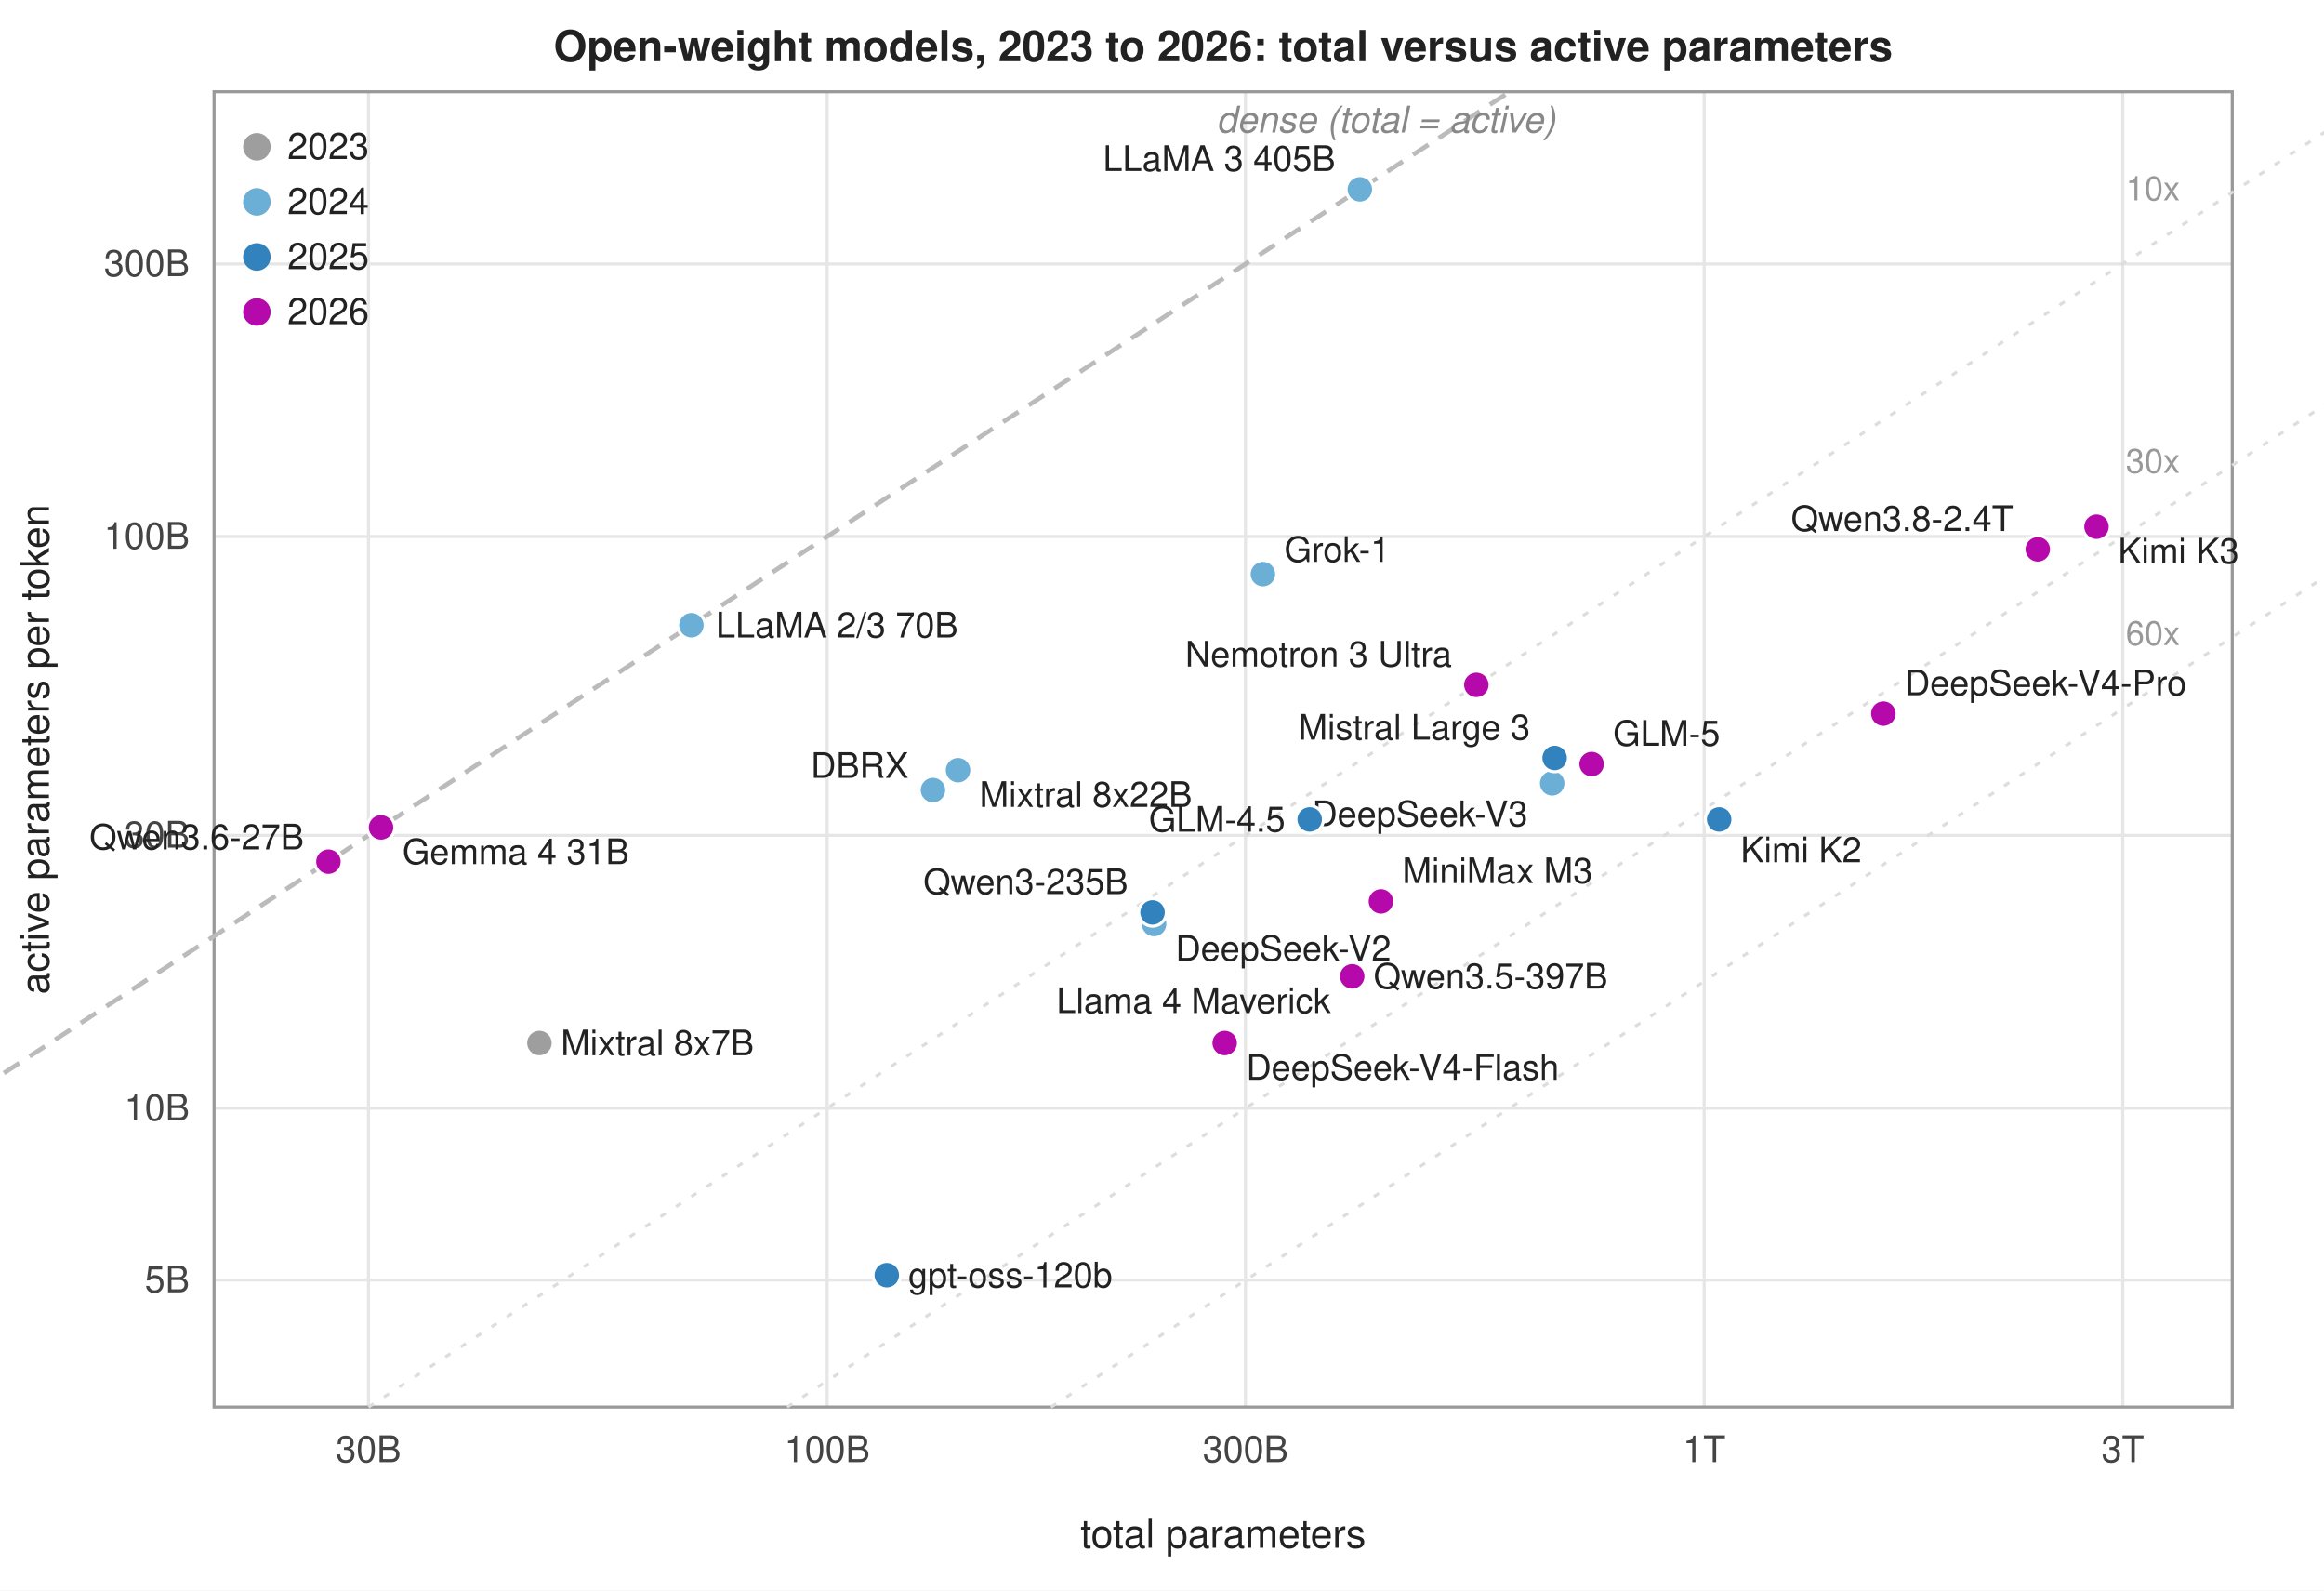
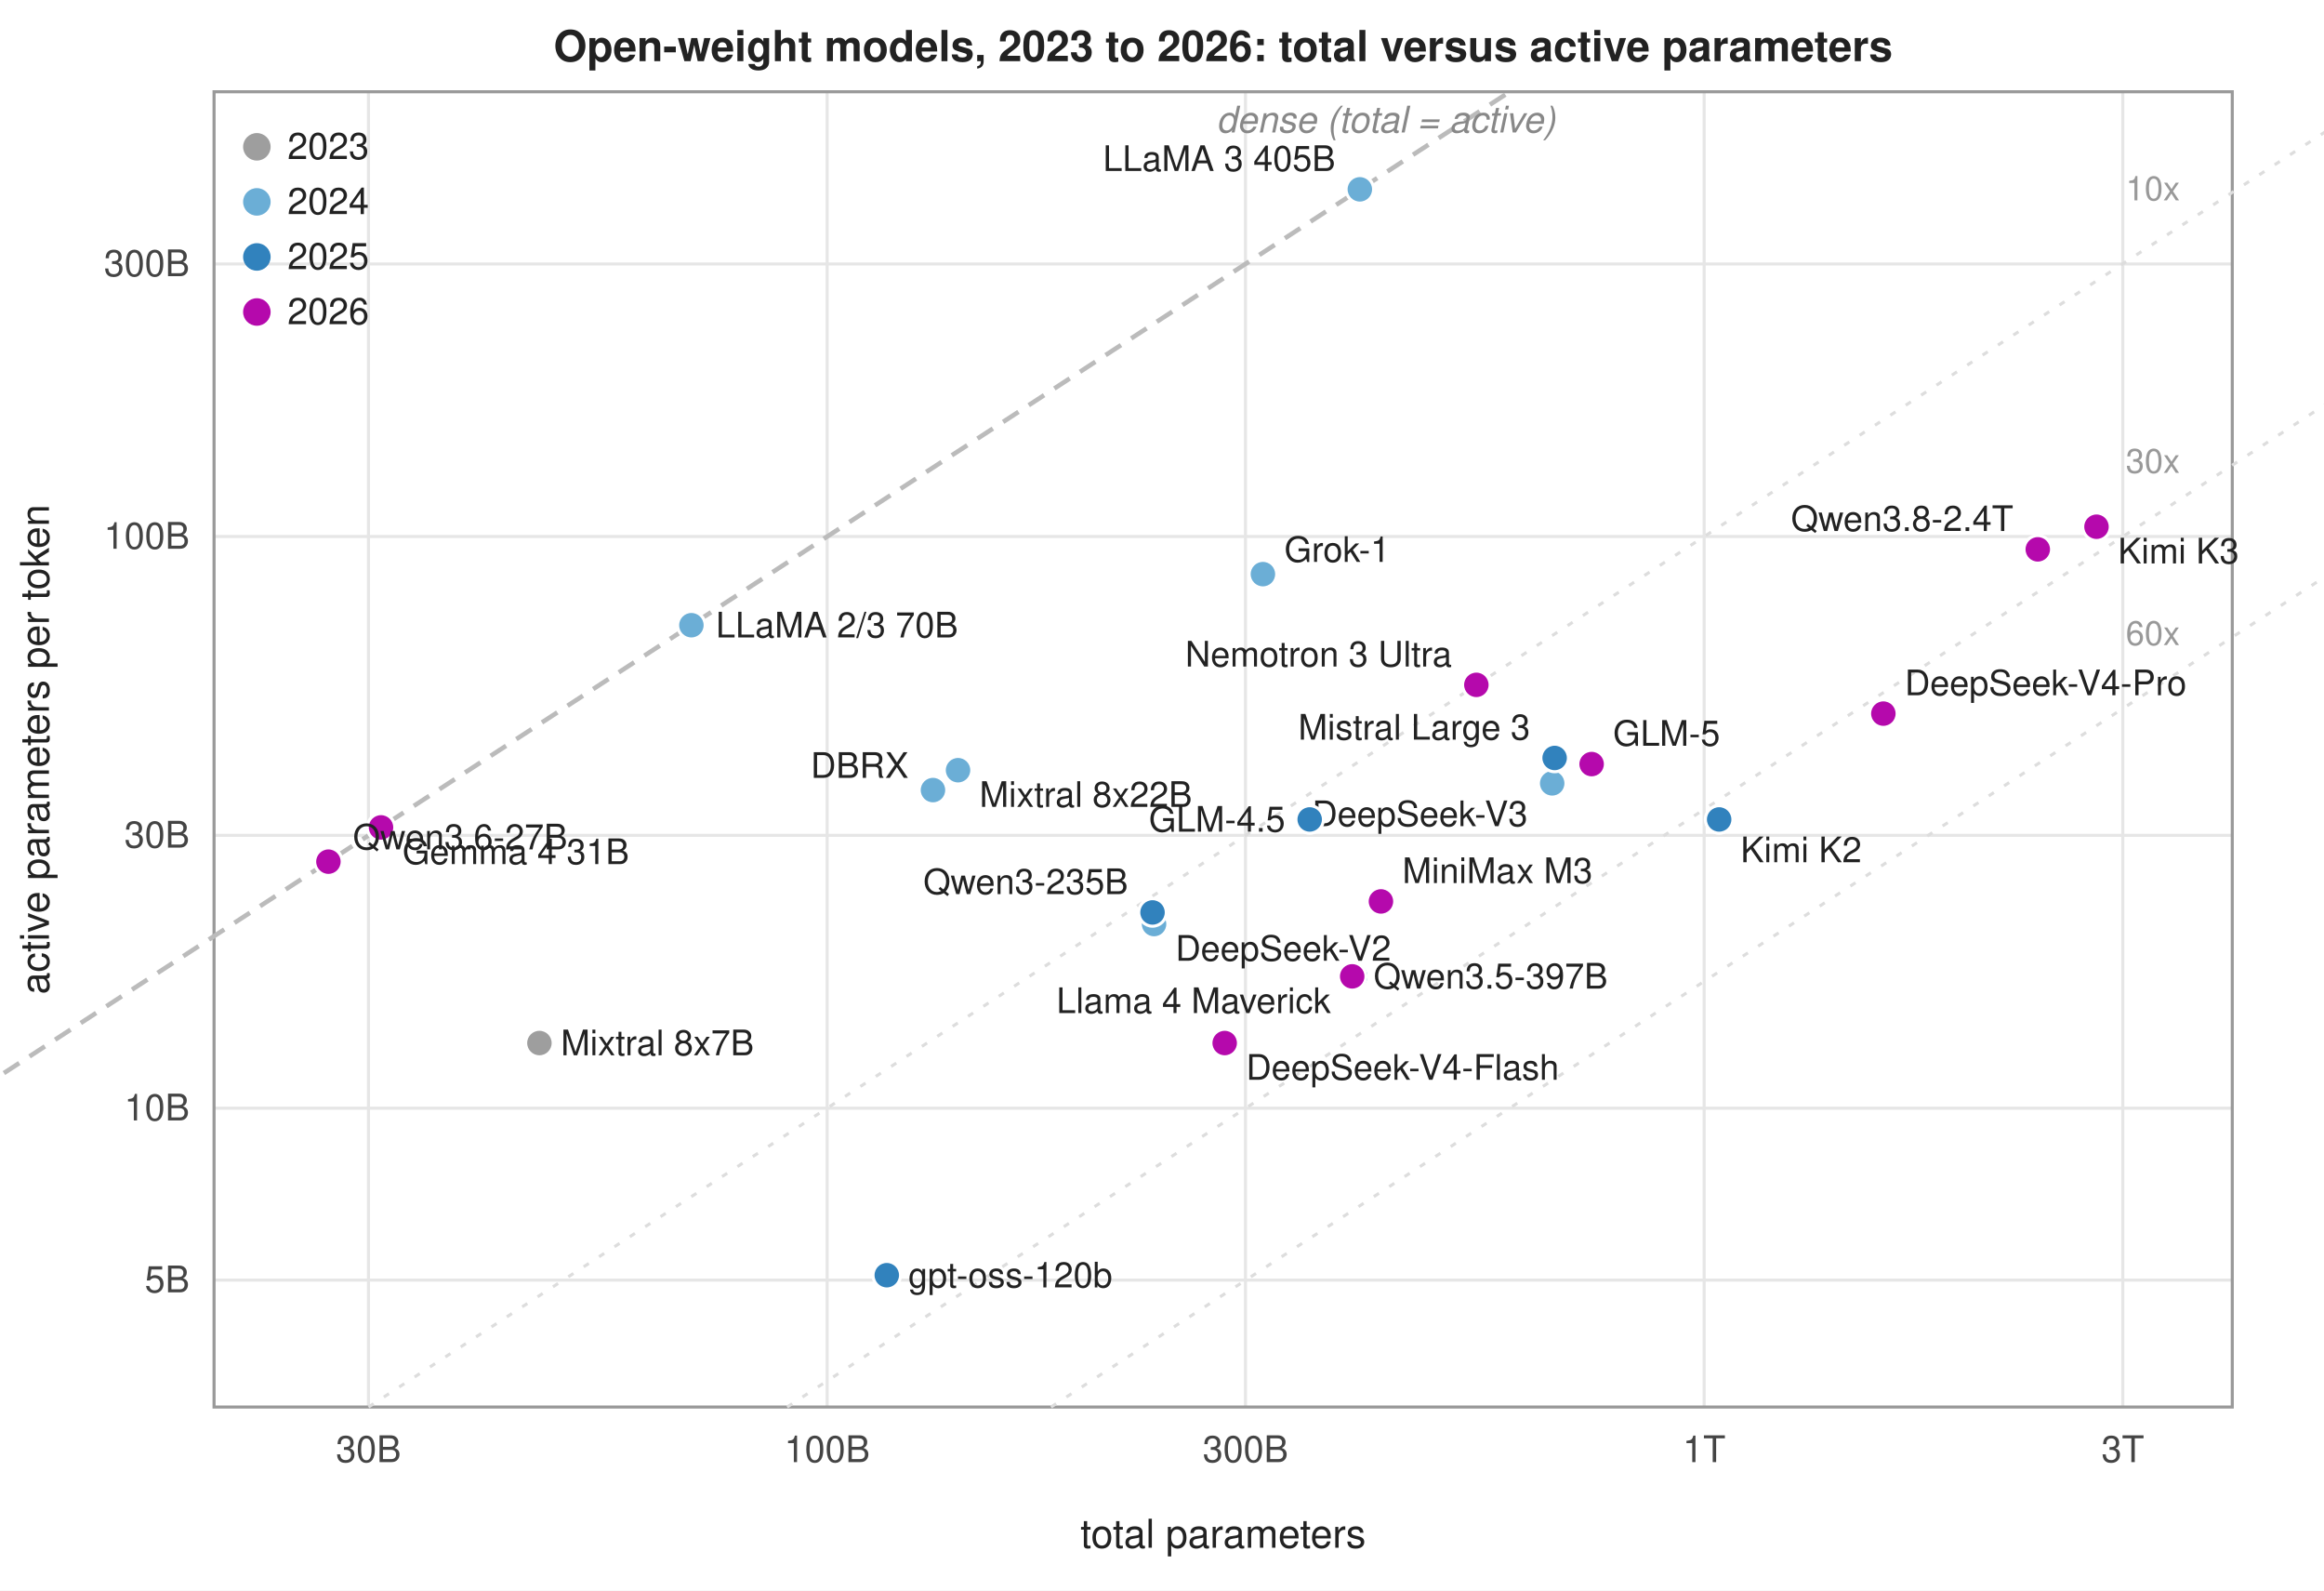
<svg xmlns="http://www.w3.org/2000/svg" viewBox="0 0 760 520" width="760" height="520">
  <rect width="100%" height="100%" fill="white" />
  <line x1="120.5" y1="30" x2="120.5" y2="460" stroke="#e6e6e6" stroke-width="1" />
  <text x="120.5" y="478" text-anchor="middle" font-size="12" fill="#444" font-family="Helvetica, Arial, sans-serif">30B</text>
  <line x1="270.5" y1="30" x2="270.5" y2="460" stroke="#e6e6e6" stroke-width="1" />
  <text x="270.5" y="478" text-anchor="middle" font-size="12" fill="#444" font-family="Helvetica, Arial, sans-serif">100B</text>
  <line x1="407.3" y1="30" x2="407.3" y2="460" stroke="#e6e6e6" stroke-width="1" />
  <text x="407.3" y="478" text-anchor="middle" font-size="12" fill="#444" font-family="Helvetica, Arial, sans-serif">300B</text>
  <line x1="557.3" y1="30" x2="557.3" y2="460" stroke="#e6e6e6" stroke-width="1" />
  <text x="557.3" y="478" text-anchor="middle" font-size="12" fill="#444" font-family="Helvetica, Arial, sans-serif">1T</text>
  <line x1="694.2" y1="30" x2="694.2" y2="460" stroke="#e6e6e6" stroke-width="1" />
  <text x="694.2" y="478" text-anchor="middle" font-size="12" fill="#444" font-family="Helvetica, Arial, sans-serif">3T</text>
  <line x1="70" y1="418.5" x2="730" y2="418.5" stroke="#e6e6e6" stroke-width="1" />
  <text x="62" y="422.5" text-anchor="end" font-size="12" fill="#444" font-family="Helvetica, Arial, sans-serif">5B</text>
  <line x1="70" y1="362.3" x2="730" y2="362.3" stroke="#e6e6e6" stroke-width="1" />
  <text x="62" y="366.3" text-anchor="end" font-size="12" fill="#444" font-family="Helvetica, Arial, sans-serif">10B</text>
  <line x1="70" y1="273.1" x2="730" y2="273.1" stroke="#e6e6e6" stroke-width="1" />
  <text x="62" y="277.1" text-anchor="end" font-size="12" fill="#444" font-family="Helvetica, Arial, sans-serif">30B</text>
  <line x1="70" y1="175.4" x2="730" y2="175.4" stroke="#e6e6e6" stroke-width="1" />
  <text x="62" y="179.4" text-anchor="end" font-size="12" fill="#444" font-family="Helvetica, Arial, sans-serif">100B</text>
  <line x1="70" y1="86.3" x2="730" y2="86.3" stroke="#e6e6e6" stroke-width="1" />
  <text x="62" y="90.3" text-anchor="end" font-size="12" fill="#444" font-family="Helvetica, Arial, sans-serif">300B</text>
  <rect x="70" y="30" width="660" height="430" fill="none" stroke="#999" stroke-width="1" />
  <text x="400.0" y="506" text-anchor="middle" font-size="13" fill="#222" font-family="Helvetica, Arial, sans-serif">total parameters</text>
  <text x="16" y="245.0" text-anchor="middle" font-size="13" fill="#222" transform="rotate(-90 16 245.0)" font-family="Helvetica, Arial, sans-serif">active parameters per token</text>
  <text x="400.0" y="20" text-anchor="middle" font-size="14" font-weight="bold" fill="#222" font-family="Helvetica, Arial, sans-serif">Open-weight models, 2023 to 2026: total versus active parameters</text>
  <path d="M-166.3,460.0 L493.7,30.0" fill="none" stroke="#bbb" stroke-width="1.5" stroke-dasharray="6,4" />
  <text x="397.8" y="43.3" font-size="12" fill="#888" text-anchor="start" font-style="italic" font-family="Helvetica, Arial, sans-serif">dense (total = active)</text>
  <path d="M120.5,460.0 L780.5,30.0" fill="none" stroke="#ddd" stroke-width="1" stroke-dasharray="2,4" />
  <text x="712.9" y="65.5" font-size="11" fill="#999" text-anchor="end" font-family="Helvetica, Arial, sans-serif">10x</text>
  <path d="M257.4,460.0 L917.4,30.0" fill="none" stroke="#ddd" stroke-width="1" stroke-dasharray="2,4" />
  <text x="712.9" y="154.6" font-size="11" fill="#999" text-anchor="end" font-family="Helvetica, Arial, sans-serif">30x</text>
  <path d="M343.7,460.0 L1003.7,30.0" fill="none" stroke="#ddd" stroke-width="1" stroke-dasharray="2,4" />
  <text x="712.9" y="210.9" font-size="11" fill="#999" text-anchor="end" font-family="Helvetica, Arial, sans-serif">60x</text>
  <circle cx="176.4" cy="341.0" r="4.5" fill="#9e9e9e" stroke="#fff" stroke-width="1" />
  <text x="183.4" y="345.0" font-size="11.5" fill="#222" text-anchor="start" font-family="Helvetica, Arial, sans-serif">Mixtral 8x7B</text>
  <circle cx="313.3" cy="251.8" r="4.5" fill="#6baed6" stroke="#fff" stroke-width="1" />
  <text x="320.3" y="263.8" font-size="11.5" fill="#222" text-anchor="start" font-family="Helvetica, Arial, sans-serif">Mixtral 8x22B</text>
  <circle cx="305.1" cy="258.3" r="4.5" fill="#6baed6" stroke="#fff" stroke-width="1" />
  <text x="297.1" y="254.3" font-size="11.5" fill="#222" text-anchor="end" font-family="Helvetica, Arial, sans-serif">DBRX</text>
  <circle cx="413.0" cy="187.7" r="4.5" fill="#6baed6" stroke="#fff" stroke-width="1" />
  <text x="420.0" y="183.7" font-size="11.5" fill="#222" text-anchor="start" font-family="Helvetica, Arial, sans-serif">Grok-1</text>
  <circle cx="377.4" cy="302.1" r="4.5" fill="#6baed6" stroke="#fff" stroke-width="1" />
  <text x="384.4" y="314.1" font-size="11.5" fill="#222" text-anchor="start" font-family="Helvetica, Arial, sans-serif">DeepSeek-V2</text>
  <circle cx="444.7" cy="61.9" r="4.5" fill="#6baed6" stroke="#fff" stroke-width="1" />
  <text x="436.7" y="55.9" font-size="11.5" fill="#222" text-anchor="end" font-family="Helvetica, Arial, sans-serif">LLaMA 3 405B</text>
  <circle cx="226.1" cy="204.4" r="4.5" fill="#6baed6" stroke="#fff" stroke-width="1" />
  <text x="234.1" y="208.4" font-size="11.5" fill="#222" text-anchor="start" font-family="Helvetica, Arial, sans-serif">LLaMA 2/3 70B</text>
  <circle cx="507.6" cy="256.1" r="4.5" fill="#6baed6" stroke="#fff" stroke-width="1" />
  <text x="499.6" y="270.1" font-size="11.5" fill="#222" text-anchor="end" font-family="Helvetica, Arial, sans-serif">DeepSeek-V3</text>
  <circle cx="443.2" cy="319.2" r="4.5" fill="#3182bd" stroke="#fff" stroke-width="1" />
  <text x="435.2" y="331.2" font-size="11.5" fill="#222" text-anchor="end" font-family="Helvetica, Arial, sans-serif">Llama 4 Maverick</text>
  <circle cx="376.9" cy="298.3" r="4.5" fill="#3182bd" stroke="#fff" stroke-width="1" />
  <text x="368.9" y="292.3" font-size="11.5" fill="#222" text-anchor="end" font-family="Helvetica, Arial, sans-serif">Qwen3-235B</text>
  <circle cx="562.2" cy="267.9" r="4.5" fill="#3182bd" stroke="#fff" stroke-width="1" />
  <text x="569.2" y="281.9" font-size="11.5" fill="#222" text-anchor="start" font-family="Helvetica, Arial, sans-serif">Kimi K2</text>
  <circle cx="290.0" cy="416.9" r="4.5" fill="#3182bd" stroke="#fff" stroke-width="1" />
  <text x="297.0" y="420.9" font-size="11.5" fill="#222" text-anchor="start" font-family="Helvetica, Arial, sans-serif">gpt-oss-120b</text>
  <circle cx="428.3" cy="267.9" r="4.5" fill="#3182bd" stroke="#fff" stroke-width="1" />
  <text x="420.3" y="271.9" font-size="11.5" fill="#222" text-anchor="end" font-family="Helvetica, Arial, sans-serif">GLM-4.5</text>
  <circle cx="508.4" cy="247.8" r="4.5" fill="#3182bd" stroke="#fff" stroke-width="1" />
  <text x="500.4" y="241.8" font-size="11.5" fill="#222" text-anchor="end" font-family="Helvetica, Arial, sans-serif">Mistral Large 3</text>
  <circle cx="442.2" cy="319.2" r="4.5" fill="#b509ac" stroke="#fff" stroke-width="1" />
  <text x="449.2" y="323.2" font-size="11.5" fill="#222" text-anchor="start" font-family="Helvetica, Arial, sans-serif">Qwen3.5-397B</text>
  <circle cx="520.5" cy="249.8" r="4.5" fill="#b509ac" stroke="#fff" stroke-width="1" />
  <text x="527.5" y="243.8" font-size="11.5" fill="#222" text-anchor="start" font-family="Helvetica, Arial, sans-serif">GLM-5</text>
  <circle cx="400.5" cy="341.0" r="4.5" fill="#b509ac" stroke="#fff" stroke-width="1" />
  <text x="407.5" y="353.0" font-size="11.5" fill="#222" text-anchor="start" font-family="Helvetica, Arial, sans-serif">DeepSeek-V4-Flash</text>
  <circle cx="615.9" cy="233.3" r="4.5" fill="#b509ac" stroke="#fff" stroke-width="1" />
  <text x="622.9" y="227.3" font-size="11.5" fill="#222" text-anchor="start" font-family="Helvetica, Arial, sans-serif">DeepSeek-V4-Pro</text>
  <circle cx="451.6" cy="294.7" r="4.5" fill="#b509ac" stroke="#fff" stroke-width="1" />
  <text x="458.6" y="288.7" font-size="11.5" fill="#222" text-anchor="start" font-family="Helvetica, Arial, sans-serif">MiniMax M3</text>
  <circle cx="482.8" cy="223.9" r="4.5" fill="#b509ac" stroke="#fff" stroke-width="1" />
  <text x="474.8" y="217.9" font-size="11.5" fill="#222" text-anchor="end" font-family="Helvetica, Arial, sans-serif">Nemotron 3 Ultra</text>
  <circle cx="666.4" cy="179.6" r="4.5" fill="#b509ac" stroke="#fff" stroke-width="1" />
  <text x="658.4" y="173.6" font-size="11.5" fill="#222" text-anchor="end" font-family="Helvetica, Arial, sans-serif">Qwen3.8-2.4T</text>
  <circle cx="685.6" cy="172.2" r="4.5" fill="#b509ac" stroke="#fff" stroke-width="1" />
  <text x="692.6" y="184.2" font-size="11.5" fill="#222" text-anchor="start" font-family="Helvetica, Arial, sans-serif">Kimi K3</text>
  <circle cx="124.6" cy="270.5" r="4.5" fill="#b509ac" stroke="#fff" stroke-width="1" />
  <text x="131.6" y="282.5" font-size="11.5" fill="#222" text-anchor="start" font-family="Helvetica, Arial, sans-serif">Gemma 4 31B</text>
  <circle cx="107.4" cy="281.7" r="4.5" fill="#b509ac" stroke="#fff" stroke-width="1" />
-   <text x="99.4" y="277.7" font-size="11.5" fill="#222" text-anchor="end" font-family="Helvetica, Arial, sans-serif">Qwen3.6-27B</text>
+   <text x="115.4" y="277.7" font-size="11.5" fill="#222" text-anchor="start" font-family="Helvetica, Arial, sans-serif">Qwen3.6-27B</text>
  <circle cx="84" cy="48" r="4.5" fill="#9e9e9e" />
  <text x="94" y="52" font-size="12" fill="#222" font-family="Helvetica, Arial, sans-serif">2023</text>
  <circle cx="84" cy="66" r="4.5" fill="#6baed6" />
  <text x="94" y="70" font-size="12" fill="#222" font-family="Helvetica, Arial, sans-serif">2024</text>
  <circle cx="84" cy="84" r="4.5" fill="#3182bd" />
  <text x="94" y="88" font-size="12" fill="#222" font-family="Helvetica, Arial, sans-serif">2025</text>
  <circle cx="84" cy="102" r="4.5" fill="#b509ac" />
  <text x="94" y="106" font-size="12" fill="#222" font-family="Helvetica, Arial, sans-serif">2026</text>
</svg>
